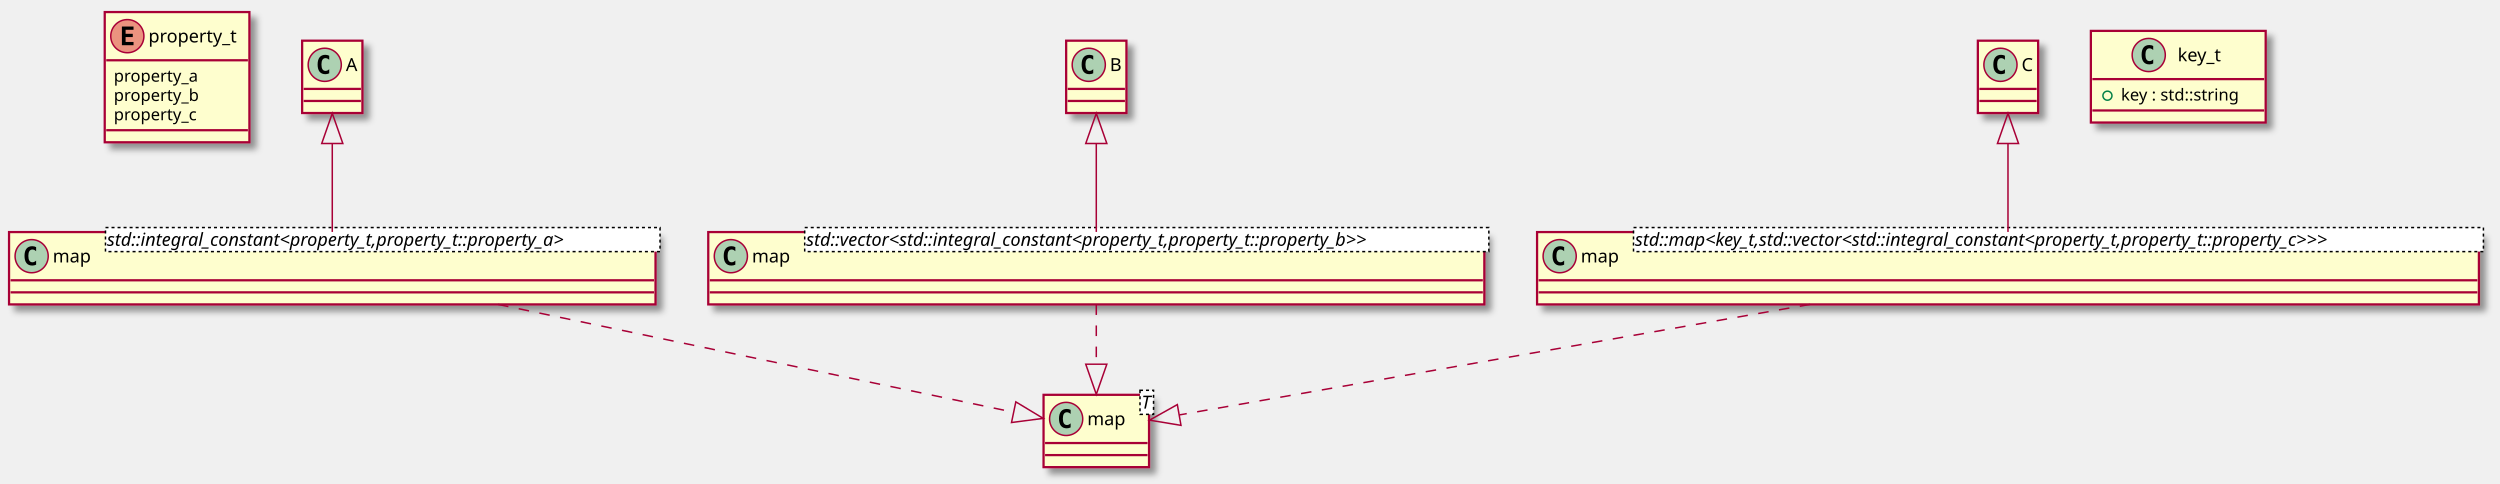
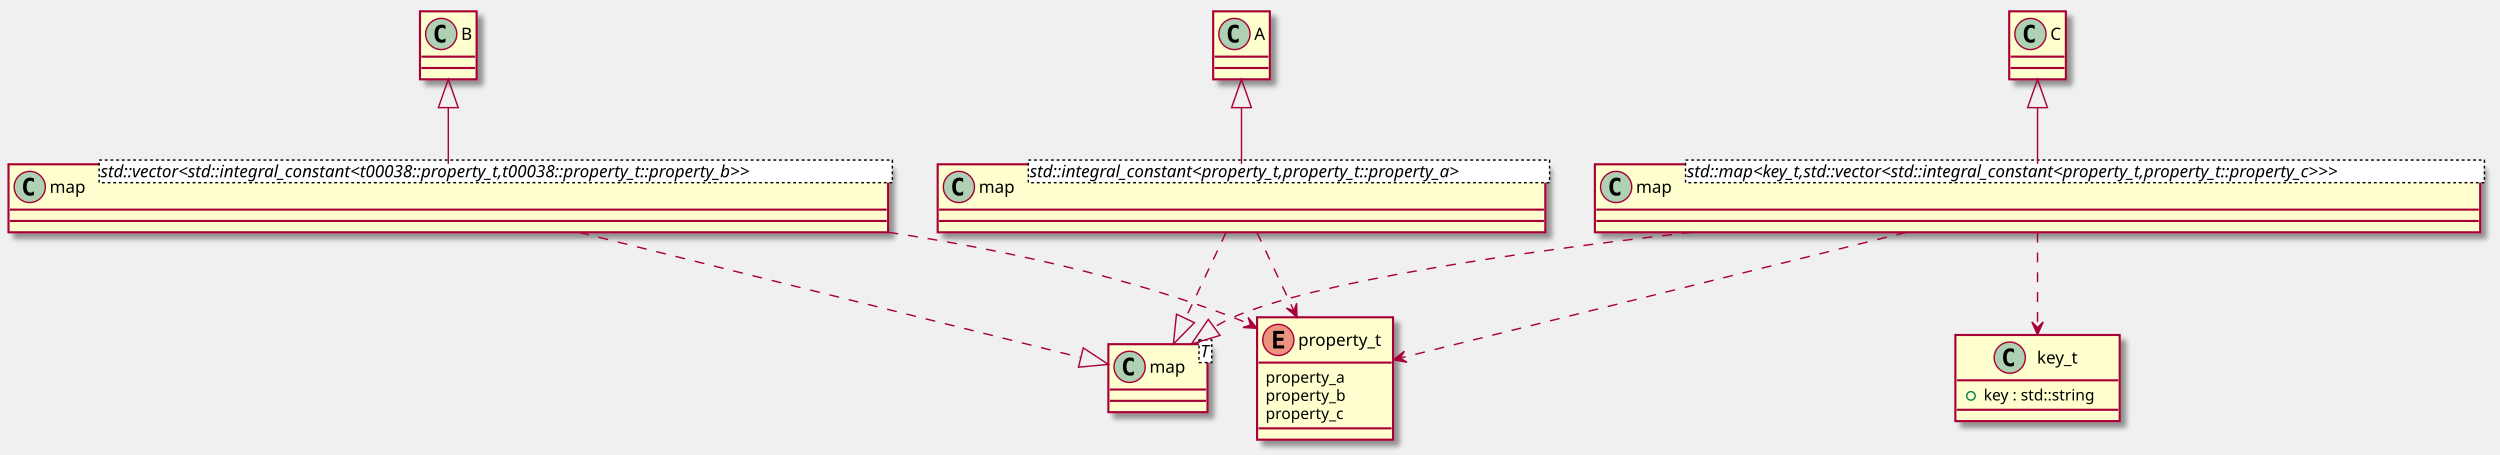
- <svg xmlns="http://www.w3.org/2000/svg" contentScriptType="application/ecmascript" contentStyleType="text/css" height="321px" preserveAspectRatio="none" style="width:1659px;height:321px;" version="1.1" viewBox="0 0 1659 321" width="1659px" zoomAndPan="magnify">
+ <svg xmlns="http://www.w3.org/2000/svg" contentScriptType="application/ecmascript" contentStyleType="text/css" height="321px" preserveAspectRatio="none" style="width:1765px;height:321px;" version="1.1" viewBox="0 0 1765 321" width="1765px" zoomAndPan="magnify">
  <defs>
-     <filter height="300%" id="fqv4p0n5sypqw" width="300%" x="-1" y="-1">
+     <filter height="300%" id="fg331bwrqg96o" width="300%" x="-1" y="-1">
      <feGaussianBlur result="blurOut" stdDeviation="2.0" />
      <feColorMatrix in="blurOut" result="blurOut2" type="matrix" values="0 0 0 0 0 0 0 0 0 0 0 0 0 0 0 0 0 0 .4 0" />
      <feOffset dx="4.0" dy="4.0" in="blurOut2" result="blurOut3" />
      <feBlend in="SourceGraphic" in2="blurOut3" mode="normal" />
    </filter>
  </defs>
  <g>
-     <rect fill="#FEFECE" filter="url(#fqv4p0n5sypqw)" height="86.414" id="C_0000000699" style="stroke: #A80036; stroke-width: 1.5;" width="96" x="69.5" y="8" />
-     <ellipse cx="84.5" cy="24" fill="#EB937F" rx="11" ry="11" style="stroke: #A80036; stroke-width: 1.0;" />
-     <path d="M88.609,30 L80.891,30 L80.891,17.609 L88.609,17.609 L88.609,19.766 L83.344,19.766 L83.344,22.438 L88.109,22.438 L88.109,24.594 L83.344,24.594 L83.344,27.844 L88.609,27.844 L88.609,30 Z " />
-     <text fill="#000000" font-family="sans-serif" font-size="12" lengthAdjust="spacingAndGlyphs" textLength="64" x="98.5" y="28.154">property_t</text>
-     <line style="stroke: #A80036; stroke-width: 1.5;" x1="70.5" x2="164.5" y1="40" y2="40" />
-     <text fill="#000000" font-family="sans-serif" font-size="11" lengthAdjust="spacingAndGlyphs" textLength="61" x="75.5" y="54.21">property_a</text>
-     <text fill="#000000" font-family="sans-serif" font-size="11" lengthAdjust="spacingAndGlyphs" textLength="61" x="75.5" y="67.015">property_b</text>
-     <text fill="#000000" font-family="sans-serif" font-size="11" lengthAdjust="spacingAndGlyphs" textLength="60" x="75.5" y="79.82">property_c</text>
-     <line style="stroke: #A80036; stroke-width: 1.5;" x1="70.5" x2="164.5" y1="86.414" y2="86.414" />
-     <rect fill="#FEFECE" filter="url(#fqv4p0n5sypqw)" height="48" id="C_0000000701" style="stroke: #A80036; stroke-width: 1.5;" width="40" x="200.5" y="27" />
-     <ellipse cx="215.5" cy="43" fill="#ADD1B2" rx="11" ry="11" style="stroke: #A80036; stroke-width: 1.0;" />
-     <path d="M218.469,48.641 Q217.891,48.938 217.25,49.078 Q216.609,49.234 215.906,49.234 Q213.406,49.234 212.078,47.594 Q210.766,45.938 210.766,42.812 Q210.766,39.688 212.078,38.031 Q213.406,36.375 215.906,36.375 Q216.609,36.375 217.25,36.531 Q217.906,36.688 218.469,36.984 L218.469,39.703 Q217.844,39.125 217.25,38.859 Q216.656,38.578 216.031,38.578 Q214.688,38.578 214,39.656 Q213.312,40.719 213.312,42.812 Q213.312,44.906 214,45.984 Q214.688,47.047 216.031,47.047 Q216.656,47.047 217.25,46.781 Q217.844,46.5 218.469,45.922 L218.469,48.641 Z " />
-     <text fill="#000000" font-family="sans-serif" font-size="12" lengthAdjust="spacingAndGlyphs" textLength="8" x="229.5" y="47.154">A</text>
-     <line style="stroke: #A80036; stroke-width: 1.5;" x1="201.5" x2="239.5" y1="59" y2="59" />
-     <line style="stroke: #A80036; stroke-width: 1.5;" x1="201.5" x2="239.5" y1="67" y2="67" />
-     <rect fill="#FEFECE" filter="url(#fqv4p0n5sypqw)" height="48" id="C_0000000703" style="stroke: #A80036; stroke-width: 1.5;" width="40" x="707.5" y="27" />
-     <ellipse cx="722.5" cy="43" fill="#ADD1B2" rx="11" ry="11" style="stroke: #A80036; stroke-width: 1.0;" />
-     <path d="M725.469,48.641 Q724.891,48.938 724.25,49.078 Q723.609,49.234 722.906,49.234 Q720.406,49.234 719.078,47.594 Q717.766,45.938 717.766,42.812 Q717.766,39.688 719.078,38.031 Q720.406,36.375 722.906,36.375 Q723.609,36.375 724.25,36.531 Q724.906,36.688 725.469,36.984 L725.469,39.703 Q724.844,39.125 724.25,38.859 Q723.656,38.578 723.031,38.578 Q721.688,38.578 721,39.656 Q720.312,40.719 720.312,42.812 Q720.312,44.906 721,45.984 Q721.688,47.047 723.031,47.047 Q723.656,47.047 724.25,46.781 Q724.844,46.5 725.469,45.922 L725.469,48.641 Z " />
-     <text fill="#000000" font-family="sans-serif" font-size="12" lengthAdjust="spacingAndGlyphs" textLength="8" x="736.5" y="47.154">B</text>
-     <line style="stroke: #A80036; stroke-width: 1.5;" x1="708.5" x2="746.5" y1="59" y2="59" />
-     <line style="stroke: #A80036; stroke-width: 1.5;" x1="708.5" x2="746.5" y1="67" y2="67" />
-     <rect fill="#FEFECE" filter="url(#fqv4p0n5sypqw)" height="48" id="C_0000000705" style="stroke: #A80036; stroke-width: 1.5;" width="40" x="1312.5" y="27" />
-     <ellipse cx="1327.5" cy="43" fill="#ADD1B2" rx="11" ry="11" style="stroke: #A80036; stroke-width: 1.0;" />
-     <path d="M1330.469,48.641 Q1329.891,48.938 1329.25,49.078 Q1328.609,49.234 1327.906,49.234 Q1325.406,49.234 1324.078,47.594 Q1322.766,45.938 1322.766,42.812 Q1322.766,39.688 1324.078,38.031 Q1325.406,36.375 1327.906,36.375 Q1328.609,36.375 1329.25,36.531 Q1329.906,36.688 1330.469,36.984 L1330.469,39.703 Q1329.844,39.125 1329.25,38.859 Q1328.656,38.578 1328.031,38.578 Q1326.688,38.578 1326,39.656 Q1325.312,40.719 1325.312,42.812 Q1325.312,44.906 1326,45.984 Q1326.688,47.047 1328.031,47.047 Q1328.656,47.047 1329.25,46.781 Q1329.844,46.5 1330.469,45.922 L1330.469,48.641 Z " />
-     <text fill="#000000" font-family="sans-serif" font-size="12" lengthAdjust="spacingAndGlyphs" textLength="8" x="1341.5" y="47.154">C</text>
-     <line style="stroke: #A80036; stroke-width: 1.5;" x1="1313.5" x2="1351.5" y1="59" y2="59" />
-     <line style="stroke: #A80036; stroke-width: 1.5;" x1="1313.5" x2="1351.5" y1="67" y2="67" />
-     <rect fill="#FEFECE" filter="url(#fqv4p0n5sypqw)" height="60.805" id="C_0000000707" style="stroke: #A80036; stroke-width: 1.5;" width="116" x="1387.5" y="20.5" />
-     <ellipse cx="1425.9" cy="36.5" fill="#ADD1B2" rx="11" ry="11" style="stroke: #A80036; stroke-width: 1.0;" />
-     <path d="M1428.869,42.141 Q1428.291,42.438 1427.65,42.578 Q1427.009,42.734 1426.306,42.734 Q1423.806,42.734 1422.478,41.094 Q1421.166,39.438 1421.166,36.312 Q1421.166,33.188 1422.478,31.531 Q1423.806,29.875 1426.306,29.875 Q1427.009,29.875 1427.65,30.031 Q1428.306,30.188 1428.869,30.484 L1428.869,33.203 Q1428.244,32.625 1427.65,32.359 Q1427.056,32.078 1426.431,32.078 Q1425.088,32.078 1424.4,33.156 Q1423.713,34.219 1423.713,36.312 Q1423.713,38.406 1424.4,39.484 Q1425.088,40.547 1426.431,40.547 Q1427.056,40.547 1427.65,40.281 Q1428.244,40 1428.869,39.422 L1428.869,42.141 Z " />
-     <text fill="#000000" font-family="sans-serif" font-size="12" lengthAdjust="spacingAndGlyphs" textLength="32" x="1445.1" y="40.654">key_t</text>
-     <line style="stroke: #A80036; stroke-width: 1.5;" x1="1388.5" x2="1502.5" y1="52.5" y2="52.5" />
-     <ellipse cx="1398.5" cy="63.5" fill="none" rx="3" ry="3" style="stroke: #038048; stroke-width: 1.0;" />
-     <text fill="#000000" font-family="sans-serif" font-size="11" lengthAdjust="spacingAndGlyphs" textLength="90" x="1407.5" y="66.71">key : std::string</text>
-     <line style="stroke: #A80036; stroke-width: 1.5;" x1="1388.5" x2="1502.5" y1="73.305" y2="73.305" />
-     <rect fill="#FEFECE" filter="url(#fqv4p0n5sypqw)" height="48" id="C_0000000709" style="stroke: #A80036; stroke-width: 1.5;" width="70" x="692.5" y="262" />
-     <ellipse cx="707.5" cy="278" fill="#ADD1B2" rx="11" ry="11" style="stroke: #A80036; stroke-width: 1.0;" />
-     <path d="M710.469,283.641 Q709.891,283.938 709.25,284.078 Q708.609,284.234 707.906,284.234 Q705.406,284.234 704.078,282.594 Q702.766,280.938 702.766,277.812 Q702.766,274.688 704.078,273.031 Q705.406,271.375 707.906,271.375 Q708.609,271.375 709.25,271.531 Q709.906,271.688 710.469,271.984 L710.469,274.703 Q709.844,274.125 709.25,273.859 Q708.656,273.578 708.031,273.578 Q706.688,273.578 706,274.656 Q705.312,275.719 705.312,277.812 Q705.312,279.906 706,280.984 Q706.688,282.047 708.031,282.047 Q708.656,282.047 709.25,281.781 Q709.844,281.5 710.469,280.922 L710.469,283.641 Z " />
-     <text fill="#000000" font-family="sans-serif" font-size="12" lengthAdjust="spacingAndGlyphs" textLength="27" x="721.5" y="282.154">map</text>
-     <rect fill="#FFFFFF" height="15.969" style="stroke: #000000; stroke-width: 1.0; stroke-dasharray: 2.0,2.0;" width="9" x="756.5" y="259" />
-     <text fill="#000000" font-family="sans-serif" font-size="12" font-style="italic" lengthAdjust="spacingAndGlyphs" textLength="7" x="757.5" y="271.139">T</text>
-     <line style="stroke: #A80036; stroke-width: 1.5;" x1="693.5" x2="761.5" y1="294" y2="294" />
-     <line style="stroke: #A80036; stroke-width: 1.5;" x1="693.5" x2="761.5" y1="302" y2="302" />
-     <rect fill="#FEFECE" filter="url(#fqv4p0n5sypqw)" height="48" id="C_0000000711" style="stroke: #A80036; stroke-width: 1.5;" width="429" x="6" y="154" />
-     <ellipse cx="21" cy="170" fill="#ADD1B2" rx="11" ry="11" style="stroke: #A80036; stroke-width: 1.0;" />
-     <path d="M23.969,175.641 Q23.391,175.938 22.75,176.078 Q22.109,176.234 21.406,176.234 Q18.906,176.234 17.578,174.594 Q16.266,172.938 16.266,169.812 Q16.266,166.688 17.578,165.031 Q18.906,163.375 21.406,163.375 Q22.109,163.375 22.75,163.531 Q23.406,163.688 23.969,163.984 L23.969,166.703 Q23.344,166.125 22.75,165.859 Q22.156,165.578 21.531,165.578 Q20.188,165.578 19.5,166.656 Q18.812,167.719 18.812,169.812 Q18.812,171.906 19.5,172.984 Q20.188,174.047 21.531,174.047 Q22.156,174.047 22.75,173.781 Q23.344,173.5 23.969,172.922 L23.969,175.641 Z " />
-     <text fill="#000000" font-family="sans-serif" font-size="12" lengthAdjust="spacingAndGlyphs" textLength="27" x="35" y="174.154">map</text>
-     <rect fill="#FFFFFF" height="15.969" style="stroke: #000000; stroke-width: 1.0; stroke-dasharray: 2.0,2.0;" width="368" x="70" y="151" />
-     <text fill="#000000" font-family="sans-serif" font-size="12" font-style="italic" lengthAdjust="spacingAndGlyphs" textLength="366" x="71" y="163.139">std::integral_constant&lt;property_t,property_t::property_a&gt;</text>
-     <line style="stroke: #A80036; stroke-width: 1.5;" x1="7" x2="434" y1="186" y2="186" />
-     <line style="stroke: #A80036; stroke-width: 1.5;" x1="7" x2="434" y1="194" y2="194" />
-     <rect fill="#FEFECE" filter="url(#fqv4p0n5sypqw)" height="48" id="C_0000000715" style="stroke: #A80036; stroke-width: 1.5;" width="515" x="470" y="154" />
-     <ellipse cx="485" cy="170" fill="#ADD1B2" rx="11" ry="11" style="stroke: #A80036; stroke-width: 1.0;" />
-     <path d="M487.969,175.641 Q487.391,175.938 486.75,176.078 Q486.109,176.234 485.406,176.234 Q482.906,176.234 481.578,174.594 Q480.266,172.938 480.266,169.812 Q480.266,166.688 481.578,165.031 Q482.906,163.375 485.406,163.375 Q486.109,163.375 486.75,163.531 Q487.406,163.688 487.969,163.984 L487.969,166.703 Q487.344,166.125 486.75,165.859 Q486.156,165.578 485.531,165.578 Q484.188,165.578 483.5,166.656 Q482.812,167.719 482.812,169.812 Q482.812,171.906 483.5,172.984 Q484.188,174.047 485.531,174.047 Q486.156,174.047 486.75,173.781 Q487.344,173.5 487.969,172.922 L487.969,175.641 Z " />
-     <text fill="#000000" font-family="sans-serif" font-size="12" lengthAdjust="spacingAndGlyphs" textLength="27" x="499" y="174.154">map</text>
-     <rect fill="#FFFFFF" height="15.969" style="stroke: #000000; stroke-width: 1.0; stroke-dasharray: 2.0,2.0;" width="454" x="534" y="151" />
-     <text fill="#000000" font-family="sans-serif" font-size="12" font-style="italic" lengthAdjust="spacingAndGlyphs" textLength="452" x="535" y="163.139">std::vector&lt;std::integral_constant&lt;property_t,property_t::property_b&gt;&gt;</text>
-     <line style="stroke: #A80036; stroke-width: 1.5;" x1="471" x2="984" y1="186" y2="186" />
-     <line style="stroke: #A80036; stroke-width: 1.5;" x1="471" x2="984" y1="194" y2="194" />
-     <rect fill="#FEFECE" filter="url(#fqv4p0n5sypqw)" height="48" id="C_0000000719" style="stroke: #A80036; stroke-width: 1.5;" width="625" x="1020" y="154" />
-     <ellipse cx="1035" cy="170" fill="#ADD1B2" rx="11" ry="11" style="stroke: #A80036; stroke-width: 1.0;" />
-     <path d="M1037.969,175.641 Q1037.391,175.938 1036.75,176.078 Q1036.109,176.234 1035.406,176.234 Q1032.906,176.234 1031.578,174.594 Q1030.266,172.938 1030.266,169.812 Q1030.266,166.688 1031.578,165.031 Q1032.906,163.375 1035.406,163.375 Q1036.109,163.375 1036.75,163.531 Q1037.406,163.688 1037.969,163.984 L1037.969,166.703 Q1037.344,166.125 1036.75,165.859 Q1036.156,165.578 1035.531,165.578 Q1034.188,165.578 1033.5,166.656 Q1032.812,167.719 1032.812,169.812 Q1032.812,171.906 1033.5,172.984 Q1034.188,174.047 1035.531,174.047 Q1036.156,174.047 1036.75,173.781 Q1037.344,173.5 1037.969,172.922 L1037.969,175.641 Z " />
-     <text fill="#000000" font-family="sans-serif" font-size="12" lengthAdjust="spacingAndGlyphs" textLength="27" x="1049" y="174.154">map</text>
-     <rect fill="#FFFFFF" height="15.969" style="stroke: #000000; stroke-width: 1.0; stroke-dasharray: 2.0,2.0;" width="564" x="1084" y="151" />
-     <text fill="#000000" font-family="sans-serif" font-size="12" font-style="italic" lengthAdjust="spacingAndGlyphs" textLength="562" x="1085" y="163.139">std::map&lt;key_t,std::vector&lt;std::integral_constant&lt;property_t,property_t::property_c&gt;&gt;&gt;</text>
-     <line style="stroke: #A80036; stroke-width: 1.5;" x1="1021" x2="1644" y1="186" y2="186" />
-     <line style="stroke: #A80036; stroke-width: 1.5;" x1="1021" x2="1644" y1="194" y2="194" />
-     <path d="M330.51,202 C435.96,224.05 590.79,256.42 672.43,273.49 " fill="none" id="C_0000000711-&gt;C_0000000709" style="stroke: #A80036; stroke-width: 1.0; stroke-dasharray: 7.0,7.0;" />
-     <polygon fill="none" points="674.1,266.68,692.24,277.63,671.24,280.39,674.1,266.68" style="stroke: #A80036; stroke-width: 1.0;" />
-     <path d="M220.5,95.41 C220.5,115.08 220.5,137.54 220.5,153.91 " fill="none" id="C_0000000701&lt;-C_0000000711" style="stroke: #A80036; stroke-width: 1.0;" />
-     <polygon fill="none" points="213.5,95.22,220.5,75.22,227.5,95.22,213.5,95.22" style="stroke: #A80036; stroke-width: 1.0;" />
-     <path d="M727.5,202 C727.5,213.59 727.5,228.03 727.5,241.6 " fill="none" id="C_0000000715-&gt;C_0000000709" style="stroke: #A80036; stroke-width: 1.0; stroke-dasharray: 7.0,7.0;" />
-     <polygon fill="none" points="734.5,241.68,727.5,261.68,720.5,241.68,734.5,241.68" style="stroke: #A80036; stroke-width: 1.0;" />
-     <path d="M727.5,95.41 C727.5,115.08 727.5,137.54 727.5,153.91 " fill="none" id="C_0000000703&lt;-C_0000000715" style="stroke: #A80036; stroke-width: 1.0;" />
-     <polygon fill="none" points="720.5,95.22,727.5,75.22,734.5,95.22,720.5,95.22" style="stroke: #A80036; stroke-width: 1.0;" />
-     <path d="M1201.22,202 C1070.67,224.87 876.67,258.86 782.61,275.34 " fill="none" id="C_0000000719-&gt;C_0000000709" style="stroke: #A80036; stroke-width: 1.0; stroke-dasharray: 7.0,7.0;" />
-     <polygon fill="none" points="783.7,282.26,762.79,278.82,781.28,268.47,783.7,282.26" style="stroke: #A80036; stroke-width: 1.0;" />
-     <path d="M1332.5,95.41 C1332.5,115.08 1332.5,137.54 1332.5,153.91 " fill="none" id="C_0000000705&lt;-C_0000000719" style="stroke: #A80036; stroke-width: 1.0;" />
-     <polygon fill="none" points="1325.5,95.22,1332.5,75.22,1339.5,95.22,1325.5,95.22" style="stroke: #A80036; stroke-width: 1.0;" />
+     <rect fill="#FEFECE" filter="url(#fg331bwrqg96o)" height="86.414" id="C_0000000699" style="stroke: #A80036; stroke-width: 1.5;" width="96" x="887.5" y="224" />
+     <ellipse cx="902.5" cy="240" fill="#EB937F" rx="11" ry="11" style="stroke: #A80036; stroke-width: 1.0;" />
+     <path d="M906.609,246 L898.891,246 L898.891,233.609 L906.609,233.609 L906.609,235.766 L901.344,235.766 L901.344,238.438 L906.109,238.438 L906.109,240.594 L901.344,240.594 L901.344,243.844 L906.609,243.844 L906.609,246 Z " />
+     <text fill="#000000" font-family="sans-serif" font-size="12" lengthAdjust="spacingAndGlyphs" textLength="64" x="916.5" y="244.154">property_t</text>
+     <line style="stroke: #A80036; stroke-width: 1.5;" x1="888.5" x2="982.5" y1="256" y2="256" />
+     <text fill="#000000" font-family="sans-serif" font-size="11" lengthAdjust="spacingAndGlyphs" textLength="61" x="893.5" y="270.21">property_a</text>
+     <text fill="#000000" font-family="sans-serif" font-size="11" lengthAdjust="spacingAndGlyphs" textLength="61" x="893.5" y="283.015">property_b</text>
+     <text fill="#000000" font-family="sans-serif" font-size="11" lengthAdjust="spacingAndGlyphs" textLength="60" x="893.5" y="295.82">property_c</text>
+     <line style="stroke: #A80036; stroke-width: 1.5;" x1="888.5" x2="982.5" y1="302.414" y2="302.414" />
+     <rect fill="#FEFECE" filter="url(#fg331bwrqg96o)" height="48" id="C_0000000701" style="stroke: #A80036; stroke-width: 1.5;" width="40" x="856.5" y="8" />
+     <ellipse cx="871.5" cy="24" fill="#ADD1B2" rx="11" ry="11" style="stroke: #A80036; stroke-width: 1.0;" />
+     <path d="M874.469,29.641 Q873.891,29.938 873.25,30.078 Q872.609,30.234 871.906,30.234 Q869.406,30.234 868.078,28.594 Q866.766,26.938 866.766,23.812 Q866.766,20.688 868.078,19.031 Q869.406,17.375 871.906,17.375 Q872.609,17.375 873.25,17.531 Q873.906,17.688 874.469,17.984 L874.469,20.703 Q873.844,20.125 873.25,19.859 Q872.656,19.578 872.031,19.578 Q870.688,19.578 870,20.656 Q869.312,21.719 869.312,23.812 Q869.312,25.906 870,26.984 Q870.688,28.047 872.031,28.047 Q872.656,28.047 873.25,27.781 Q873.844,27.5 874.469,26.922 L874.469,29.641 Z " />
+     <text fill="#000000" font-family="sans-serif" font-size="12" lengthAdjust="spacingAndGlyphs" textLength="8" x="885.5" y="28.154">A</text>
+     <line style="stroke: #A80036; stroke-width: 1.5;" x1="857.5" x2="895.5" y1="40" y2="40" />
+     <line style="stroke: #A80036; stroke-width: 1.5;" x1="857.5" x2="895.5" y1="48" y2="48" />
+     <rect fill="#FEFECE" filter="url(#fg331bwrqg96o)" height="48" id="C_0000000703" style="stroke: #A80036; stroke-width: 1.5;" width="40" x="296.5" y="8" />
+     <ellipse cx="311.5" cy="24" fill="#ADD1B2" rx="11" ry="11" style="stroke: #A80036; stroke-width: 1.0;" />
+     <path d="M314.469,29.641 Q313.891,29.938 313.25,30.078 Q312.609,30.234 311.906,30.234 Q309.406,30.234 308.078,28.594 Q306.766,26.938 306.766,23.812 Q306.766,20.688 308.078,19.031 Q309.406,17.375 311.906,17.375 Q312.609,17.375 313.25,17.531 Q313.906,17.688 314.469,17.984 L314.469,20.703 Q313.844,20.125 313.25,19.859 Q312.656,19.578 312.031,19.578 Q310.688,19.578 310,20.656 Q309.312,21.719 309.312,23.812 Q309.312,25.906 310,26.984 Q310.688,28.047 312.031,28.047 Q312.656,28.047 313.25,27.781 Q313.844,27.5 314.469,26.922 L314.469,29.641 Z " />
+     <text fill="#000000" font-family="sans-serif" font-size="12" lengthAdjust="spacingAndGlyphs" textLength="8" x="325.5" y="28.154">B</text>
+     <line style="stroke: #A80036; stroke-width: 1.5;" x1="297.5" x2="335.5" y1="40" y2="40" />
+     <line style="stroke: #A80036; stroke-width: 1.5;" x1="297.5" x2="335.5" y1="48" y2="48" />
+     <rect fill="#FEFECE" filter="url(#fg331bwrqg96o)" height="48" id="C_0000000705" style="stroke: #A80036; stroke-width: 1.5;" width="40" x="1418.5" y="8" />
+     <ellipse cx="1433.5" cy="24" fill="#ADD1B2" rx="11" ry="11" style="stroke: #A80036; stroke-width: 1.0;" />
+     <path d="M1436.469,29.641 Q1435.891,29.938 1435.25,30.078 Q1434.609,30.234 1433.906,30.234 Q1431.406,30.234 1430.078,28.594 Q1428.766,26.938 1428.766,23.812 Q1428.766,20.688 1430.078,19.031 Q1431.406,17.375 1433.906,17.375 Q1434.609,17.375 1435.25,17.531 Q1435.906,17.688 1436.469,17.984 L1436.469,20.703 Q1435.844,20.125 1435.25,19.859 Q1434.656,19.578 1434.031,19.578 Q1432.688,19.578 1432,20.656 Q1431.312,21.719 1431.312,23.812 Q1431.312,25.906 1432,26.984 Q1432.688,28.047 1434.031,28.047 Q1434.656,28.047 1435.25,27.781 Q1435.844,27.5 1436.469,26.922 L1436.469,29.641 Z " />
+     <text fill="#000000" font-family="sans-serif" font-size="12" lengthAdjust="spacingAndGlyphs" textLength="8" x="1447.5" y="28.154">C</text>
+     <line style="stroke: #A80036; stroke-width: 1.5;" x1="1419.5" x2="1457.5" y1="40" y2="40" />
+     <line style="stroke: #A80036; stroke-width: 1.5;" x1="1419.5" x2="1457.5" y1="48" y2="48" />
+     <rect fill="#FEFECE" filter="url(#fg331bwrqg96o)" height="60.805" id="C_0000000707" style="stroke: #A80036; stroke-width: 1.5;" width="116" x="1380.5" y="236.5" />
+     <ellipse cx="1418.9" cy="252.5" fill="#ADD1B2" rx="11" ry="11" style="stroke: #A80036; stroke-width: 1.0;" />
+     <path d="M1421.869,258.141 Q1421.291,258.438 1420.65,258.578 Q1420.009,258.734 1419.306,258.734 Q1416.806,258.734 1415.478,257.094 Q1414.166,255.438 1414.166,252.312 Q1414.166,249.188 1415.478,247.531 Q1416.806,245.875 1419.306,245.875 Q1420.009,245.875 1420.65,246.031 Q1421.306,246.188 1421.869,246.484 L1421.869,249.203 Q1421.244,248.625 1420.65,248.359 Q1420.056,248.078 1419.431,248.078 Q1418.088,248.078 1417.4,249.156 Q1416.713,250.219 1416.713,252.312 Q1416.713,254.406 1417.4,255.484 Q1418.088,256.547 1419.431,256.547 Q1420.056,256.547 1420.65,256.281 Q1421.244,256 1421.869,255.422 L1421.869,258.141 Z " />
+     <text fill="#000000" font-family="sans-serif" font-size="12" lengthAdjust="spacingAndGlyphs" textLength="32" x="1438.1" y="256.654">key_t</text>
+     <line style="stroke: #A80036; stroke-width: 1.5;" x1="1381.5" x2="1495.5" y1="268.5" y2="268.5" />
+     <ellipse cx="1391.5" cy="279.5" fill="none" rx="3" ry="3" style="stroke: #038048; stroke-width: 1.0;" />
+     <text fill="#000000" font-family="sans-serif" font-size="11" lengthAdjust="spacingAndGlyphs" textLength="90" x="1400.5" y="282.71">key : std::string</text>
+     <line style="stroke: #A80036; stroke-width: 1.5;" x1="1381.5" x2="1495.5" y1="289.305" y2="289.305" />
+     <rect fill="#FEFECE" filter="url(#fg331bwrqg96o)" height="48" id="C_0000000709" style="stroke: #A80036; stroke-width: 1.5;" width="70" x="782.5" y="243" />
+     <ellipse cx="797.5" cy="259" fill="#ADD1B2" rx="11" ry="11" style="stroke: #A80036; stroke-width: 1.0;" />
+     <path d="M800.469,264.641 Q799.891,264.938 799.25,265.078 Q798.609,265.234 797.906,265.234 Q795.406,265.234 794.078,263.594 Q792.766,261.938 792.766,258.812 Q792.766,255.688 794.078,254.031 Q795.406,252.375 797.906,252.375 Q798.609,252.375 799.25,252.531 Q799.906,252.688 800.469,252.984 L800.469,255.703 Q799.844,255.125 799.25,254.859 Q798.656,254.578 798.031,254.578 Q796.688,254.578 796,255.656 Q795.312,256.719 795.312,258.812 Q795.312,260.906 796,261.984 Q796.688,263.047 798.031,263.047 Q798.656,263.047 799.25,262.781 Q799.844,262.5 800.469,261.922 L800.469,264.641 Z " />
+     <text fill="#000000" font-family="sans-serif" font-size="12" lengthAdjust="spacingAndGlyphs" textLength="27" x="811.5" y="263.154">map</text>
+     <rect fill="#FFFFFF" height="15.969" style="stroke: #000000; stroke-width: 1.0; stroke-dasharray: 2.0,2.0;" width="9" x="846.5" y="240" />
+     <text fill="#000000" font-family="sans-serif" font-size="12" font-style="italic" lengthAdjust="spacingAndGlyphs" textLength="7" x="847.5" y="252.139">T</text>
+     <line style="stroke: #A80036; stroke-width: 1.5;" x1="783.5" x2="851.5" y1="275" y2="275" />
+     <line style="stroke: #A80036; stroke-width: 1.5;" x1="783.5" x2="851.5" y1="283" y2="283" />
+     <rect fill="#FEFECE" filter="url(#fg331bwrqg96o)" height="48" id="C_0000000711" style="stroke: #A80036; stroke-width: 1.5;" width="429" x="662" y="116" />
+     <ellipse cx="677" cy="132" fill="#ADD1B2" rx="11" ry="11" style="stroke: #A80036; stroke-width: 1.0;" />
+     <path d="M679.969,137.641 Q679.391,137.938 678.75,138.078 Q678.109,138.234 677.406,138.234 Q674.906,138.234 673.578,136.594 Q672.266,134.938 672.266,131.812 Q672.266,128.688 673.578,127.031 Q674.906,125.375 677.406,125.375 Q678.109,125.375 678.75,125.531 Q679.406,125.688 679.969,125.984 L679.969,128.703 Q679.344,128.125 678.75,127.859 Q678.156,127.578 677.531,127.578 Q676.188,127.578 675.5,128.656 Q674.812,129.719 674.812,131.812 Q674.812,133.906 675.5,134.984 Q676.188,136.047 677.531,136.047 Q678.156,136.047 678.75,135.781 Q679.344,135.5 679.969,134.922 L679.969,137.641 Z " />
+     <text fill="#000000" font-family="sans-serif" font-size="12" lengthAdjust="spacingAndGlyphs" textLength="27" x="691" y="136.154">map</text>
+     <rect fill="#FFFFFF" height="15.969" style="stroke: #000000; stroke-width: 1.0; stroke-dasharray: 2.0,2.0;" width="368" x="726" y="113" />
+     <text fill="#000000" font-family="sans-serif" font-size="12" font-style="italic" lengthAdjust="spacingAndGlyphs" textLength="366" x="727" y="125.139">std::integral_constant&lt;property_t,property_t::property_a&gt;</text>
+     <line style="stroke: #A80036; stroke-width: 1.5;" x1="663" x2="1090" y1="148" y2="148" />
+     <line style="stroke: #A80036; stroke-width: 1.5;" x1="663" x2="1090" y1="156" y2="156" />
+     <rect fill="#FEFECE" filter="url(#fg331bwrqg96o)" height="48" id="C_0000000715" style="stroke: #A80036; stroke-width: 1.5;" width="621" x="6" y="116" />
+     <ellipse cx="21" cy="132" fill="#ADD1B2" rx="11" ry="11" style="stroke: #A80036; stroke-width: 1.0;" />
+     <path d="M23.969,137.641 Q23.391,137.938 22.75,138.078 Q22.109,138.234 21.406,138.234 Q18.906,138.234 17.578,136.594 Q16.266,134.938 16.266,131.812 Q16.266,128.688 17.578,127.031 Q18.906,125.375 21.406,125.375 Q22.109,125.375 22.75,125.531 Q23.406,125.688 23.969,125.984 L23.969,128.703 Q23.344,128.125 22.75,127.859 Q22.156,127.578 21.531,127.578 Q20.188,127.578 19.5,128.656 Q18.812,129.719 18.812,131.812 Q18.812,133.906 19.5,134.984 Q20.188,136.047 21.531,136.047 Q22.156,136.047 22.75,135.781 Q23.344,135.5 23.969,134.922 L23.969,137.641 Z " />
+     <text fill="#000000" font-family="sans-serif" font-size="12" lengthAdjust="spacingAndGlyphs" textLength="27" x="35" y="136.154">map</text>
+     <rect fill="#FFFFFF" height="15.969" style="stroke: #000000; stroke-width: 1.0; stroke-dasharray: 2.0,2.0;" width="560" x="70" y="113" />
+     <text fill="#000000" font-family="sans-serif" font-size="12" font-style="italic" lengthAdjust="spacingAndGlyphs" textLength="558" x="71" y="125.139">std::vector&lt;std::integral_constant&lt;t00038::property_t,t00038::property_t::property_b&gt;&gt;</text>
+     <line style="stroke: #A80036; stroke-width: 1.5;" x1="7" x2="626" y1="148" y2="148" />
+     <line style="stroke: #A80036; stroke-width: 1.5;" x1="7" x2="626" y1="156" y2="156" />
+     <rect fill="#FEFECE" filter="url(#fg331bwrqg96o)" height="48" id="C_0000000719" style="stroke: #A80036; stroke-width: 1.5;" width="625" x="1126" y="116" />
+     <ellipse cx="1141" cy="132" fill="#ADD1B2" rx="11" ry="11" style="stroke: #A80036; stroke-width: 1.0;" />
+     <path d="M1143.969,137.641 Q1143.391,137.938 1142.75,138.078 Q1142.109,138.234 1141.406,138.234 Q1138.906,138.234 1137.578,136.594 Q1136.266,134.938 1136.266,131.812 Q1136.266,128.688 1137.578,127.031 Q1138.906,125.375 1141.406,125.375 Q1142.109,125.375 1142.75,125.531 Q1143.406,125.688 1143.969,125.984 L1143.969,128.703 Q1143.344,128.125 1142.75,127.859 Q1142.156,127.578 1141.531,127.578 Q1140.188,127.578 1139.5,128.656 Q1138.812,129.719 1138.812,131.812 Q1138.812,133.906 1139.5,134.984 Q1140.188,136.047 1141.531,136.047 Q1142.156,136.047 1142.75,135.781 Q1143.344,135.5 1143.969,134.922 L1143.969,137.641 Z " />
+     <text fill="#000000" font-family="sans-serif" font-size="12" lengthAdjust="spacingAndGlyphs" textLength="27" x="1155" y="136.154">map</text>
+     <rect fill="#FFFFFF" height="15.969" style="stroke: #000000; stroke-width: 1.0; stroke-dasharray: 2.0,2.0;" width="564" x="1190" y="113" />
+     <text fill="#000000" font-family="sans-serif" font-size="12" font-style="italic" lengthAdjust="spacingAndGlyphs" textLength="562" x="1191" y="125.139">std::map&lt;key_t,std::vector&lt;std::integral_constant&lt;property_t,property_t::property_c&gt;&gt;&gt;</text>
+     <line style="stroke: #A80036; stroke-width: 1.5;" x1="1127" x2="1750" y1="148" y2="148" />
+     <line style="stroke: #A80036; stroke-width: 1.5;" x1="1127" x2="1750" y1="156" y2="156" />
+     <path d="M887.46,164.22 C894.74,179.64 904.56,200.44 913.42,219.21 " fill="none" id="C_0000000711-&gt;C_0000000699" style="stroke: #A80036; stroke-width: 1.0; stroke-dasharray: 7.0,7.0;" />
+     <polygon fill="#A80036" points="915.65,223.94,915.43,214.094,913.518,219.417,908.194,217.506,915.65,223.94" style="stroke: #A80036; stroke-width: 1.0;" />
+     <path d="M865.54,164.22 C857.55,181.15 846.51,204.54 837.03,224.63 " fill="none" id="C_0000000711-&gt;C_0000000709" style="stroke: #A80036; stroke-width: 1.0; stroke-dasharray: 7.0,7.0;" />
+     <polygon fill="none" points="843.27,227.81,828.4,242.91,830.61,221.83,843.27,227.81" style="stroke: #A80036; stroke-width: 1.0;" />
+     <path d="M876.5,76.02 C876.5,89.58 876.5,104.04 876.5,115.68 " fill="none" id="C_0000000701&lt;-C_0000000711" style="stroke: #A80036; stroke-width: 1.0;" />
+     <polygon fill="none" points="869.5,76,876.5,56,883.5,76,869.5,76" style="stroke: #A80036; stroke-width: 1.0;" />
+     <path d="M627.21,163.96 C708.16,176.27 794.08,195.13 870.5,224 C874.57,225.54 878.64,227.35 882.66,229.36 " fill="none" id="C_0000000715-&gt;C_0000000699" style="stroke: #A80036; stroke-width: 1.0; stroke-dasharray: 7.0,7.0;" />
+     <polygon fill="#A80036" points="887.35,231.79,881.196,224.1,882.91,229.491,877.519,231.205,887.35,231.79" style="stroke: #A80036; stroke-width: 1.0;" />
+     <path d="M408.97,164.07 C512.82,189.98 677.91,231.17 762.93,252.39 " fill="none" id="C_0000000715-&gt;C_0000000709" style="stroke: #A80036; stroke-width: 1.0; stroke-dasharray: 7.0,7.0;" />
+     <polygon fill="none" points="764.79,245.63,782.5,257.27,761.4,259.22,764.79,245.63" style="stroke: #A80036; stroke-width: 1.0;" />
+     <path d="M316.5,76.02 C316.5,89.58 316.5,104.04 316.5,115.68 " fill="none" id="C_0000000703&lt;-C_0000000715" style="stroke: #A80036; stroke-width: 1.0;" />
+     <polygon fill="none" points="309.5,76,316.5,56,323.5,76,309.5,76" style="stroke: #A80036; stroke-width: 1.0;" />
+     <path d="M1438.5,164.22 C1438.5,183.04 1438.5,209.86 1438.5,231.25 " fill="none" id="C_0000000719-&gt;C_0000000707" style="stroke: #A80036; stroke-width: 1.0; stroke-dasharray: 7.0,7.0;" />
+     <polygon fill="#A80036" points="1438.5,236.28,1442.5,227.28,1438.5,231.28,1434.5,227.28,1438.5,236.28" style="stroke: #A80036; stroke-width: 1.0;" />
+     <path d="M1345.66,164.07 C1240.73,190.15 1073.53,231.7 988.66,252.79 " fill="none" id="C_0000000719-&gt;C_0000000699" style="stroke: #A80036; stroke-width: 1.0; stroke-dasharray: 7.0,7.0;" />
+     <polygon fill="#A80036" points="983.69,254.02,993.387,255.745,988.544,252.821,991.468,247.978,983.69,254.02" style="stroke: #A80036; stroke-width: 1.0;" />
+     <path d="M1194.31,164 C1068.01,178.41 928.43,198.99 870.5,224 C866.04,225.92 861.64,228.32 857.4,230.99 " fill="none" id="C_0000000719-&gt;C_0000000709" style="stroke: #A80036; stroke-width: 1.0; stroke-dasharray: 7.0,7.0;" />
+     <polygon fill="none" points="861.34,236.78,841.08,242.96,853.06,225.49,861.34,236.78" style="stroke: #A80036; stroke-width: 1.0;" />
+     <path d="M1438.5,76.02 C1438.5,89.58 1438.5,104.04 1438.5,115.68 " fill="none" id="C_0000000705&lt;-C_0000000719" style="stroke: #A80036; stroke-width: 1.0;" />
+     <polygon fill="none" points="1431.5,76,1438.5,56,1445.5,76,1431.5,76" style="stroke: #A80036; stroke-width: 1.0;" />
  </g>
</svg>
